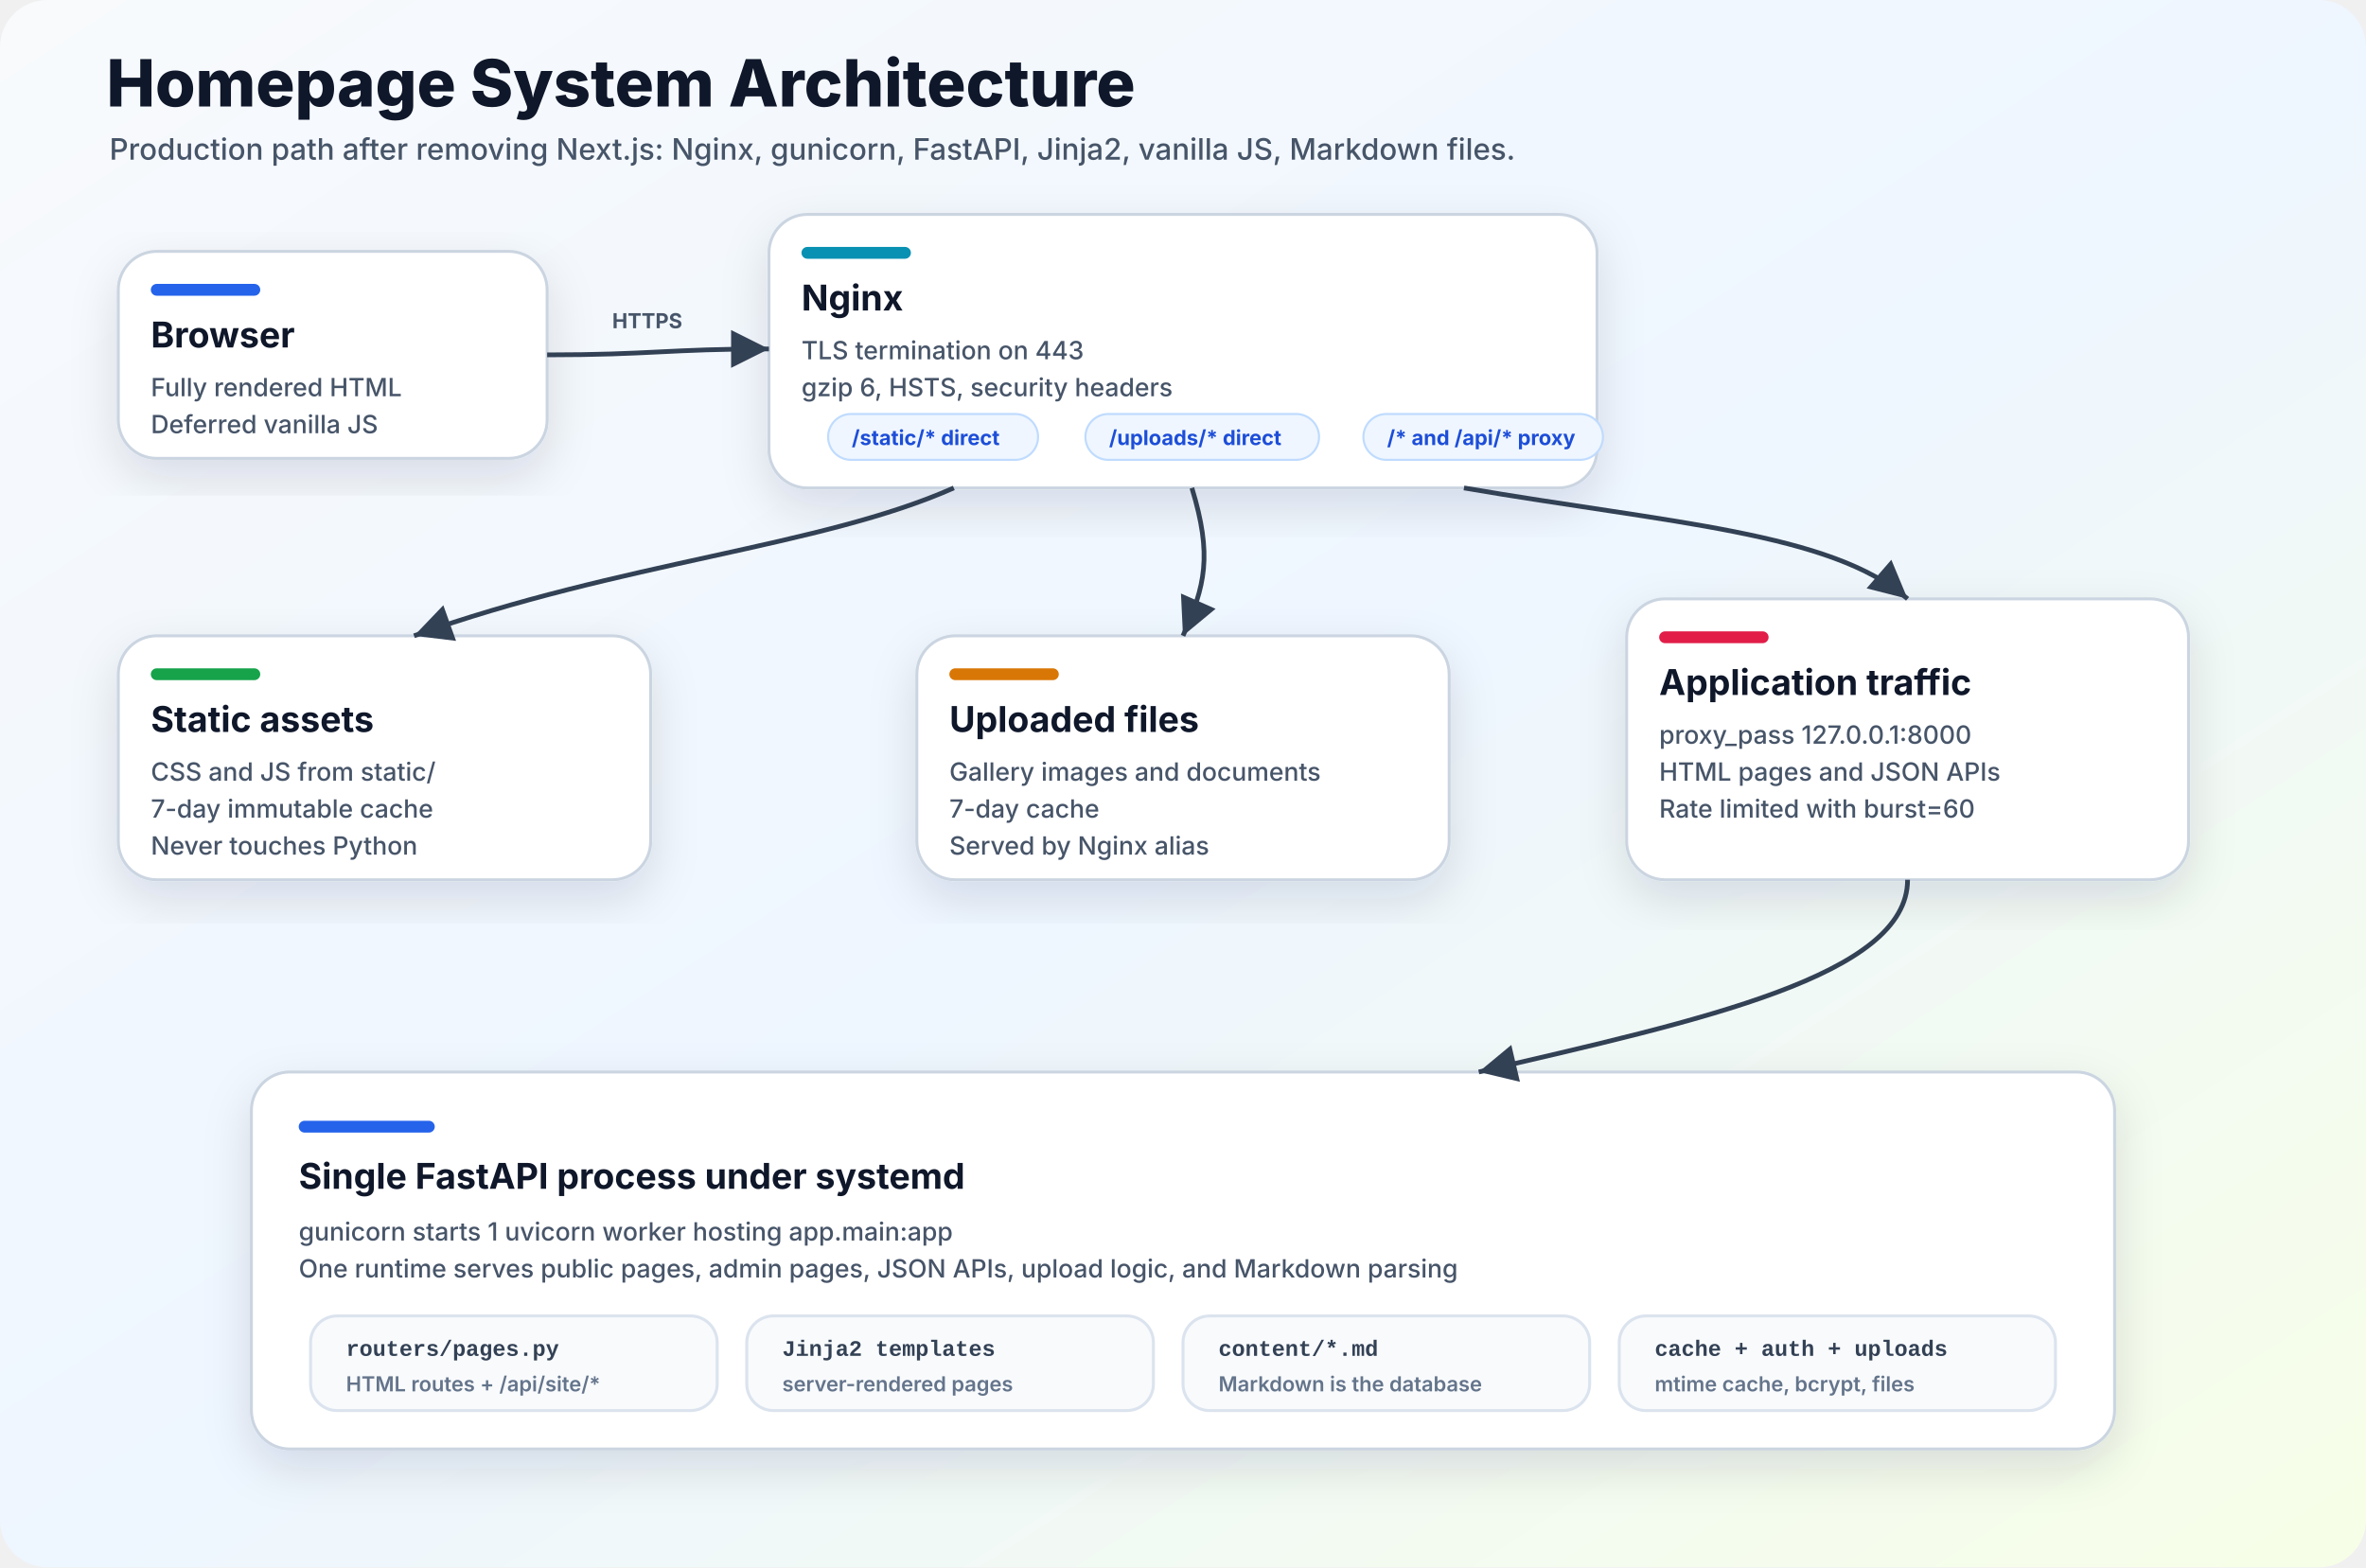
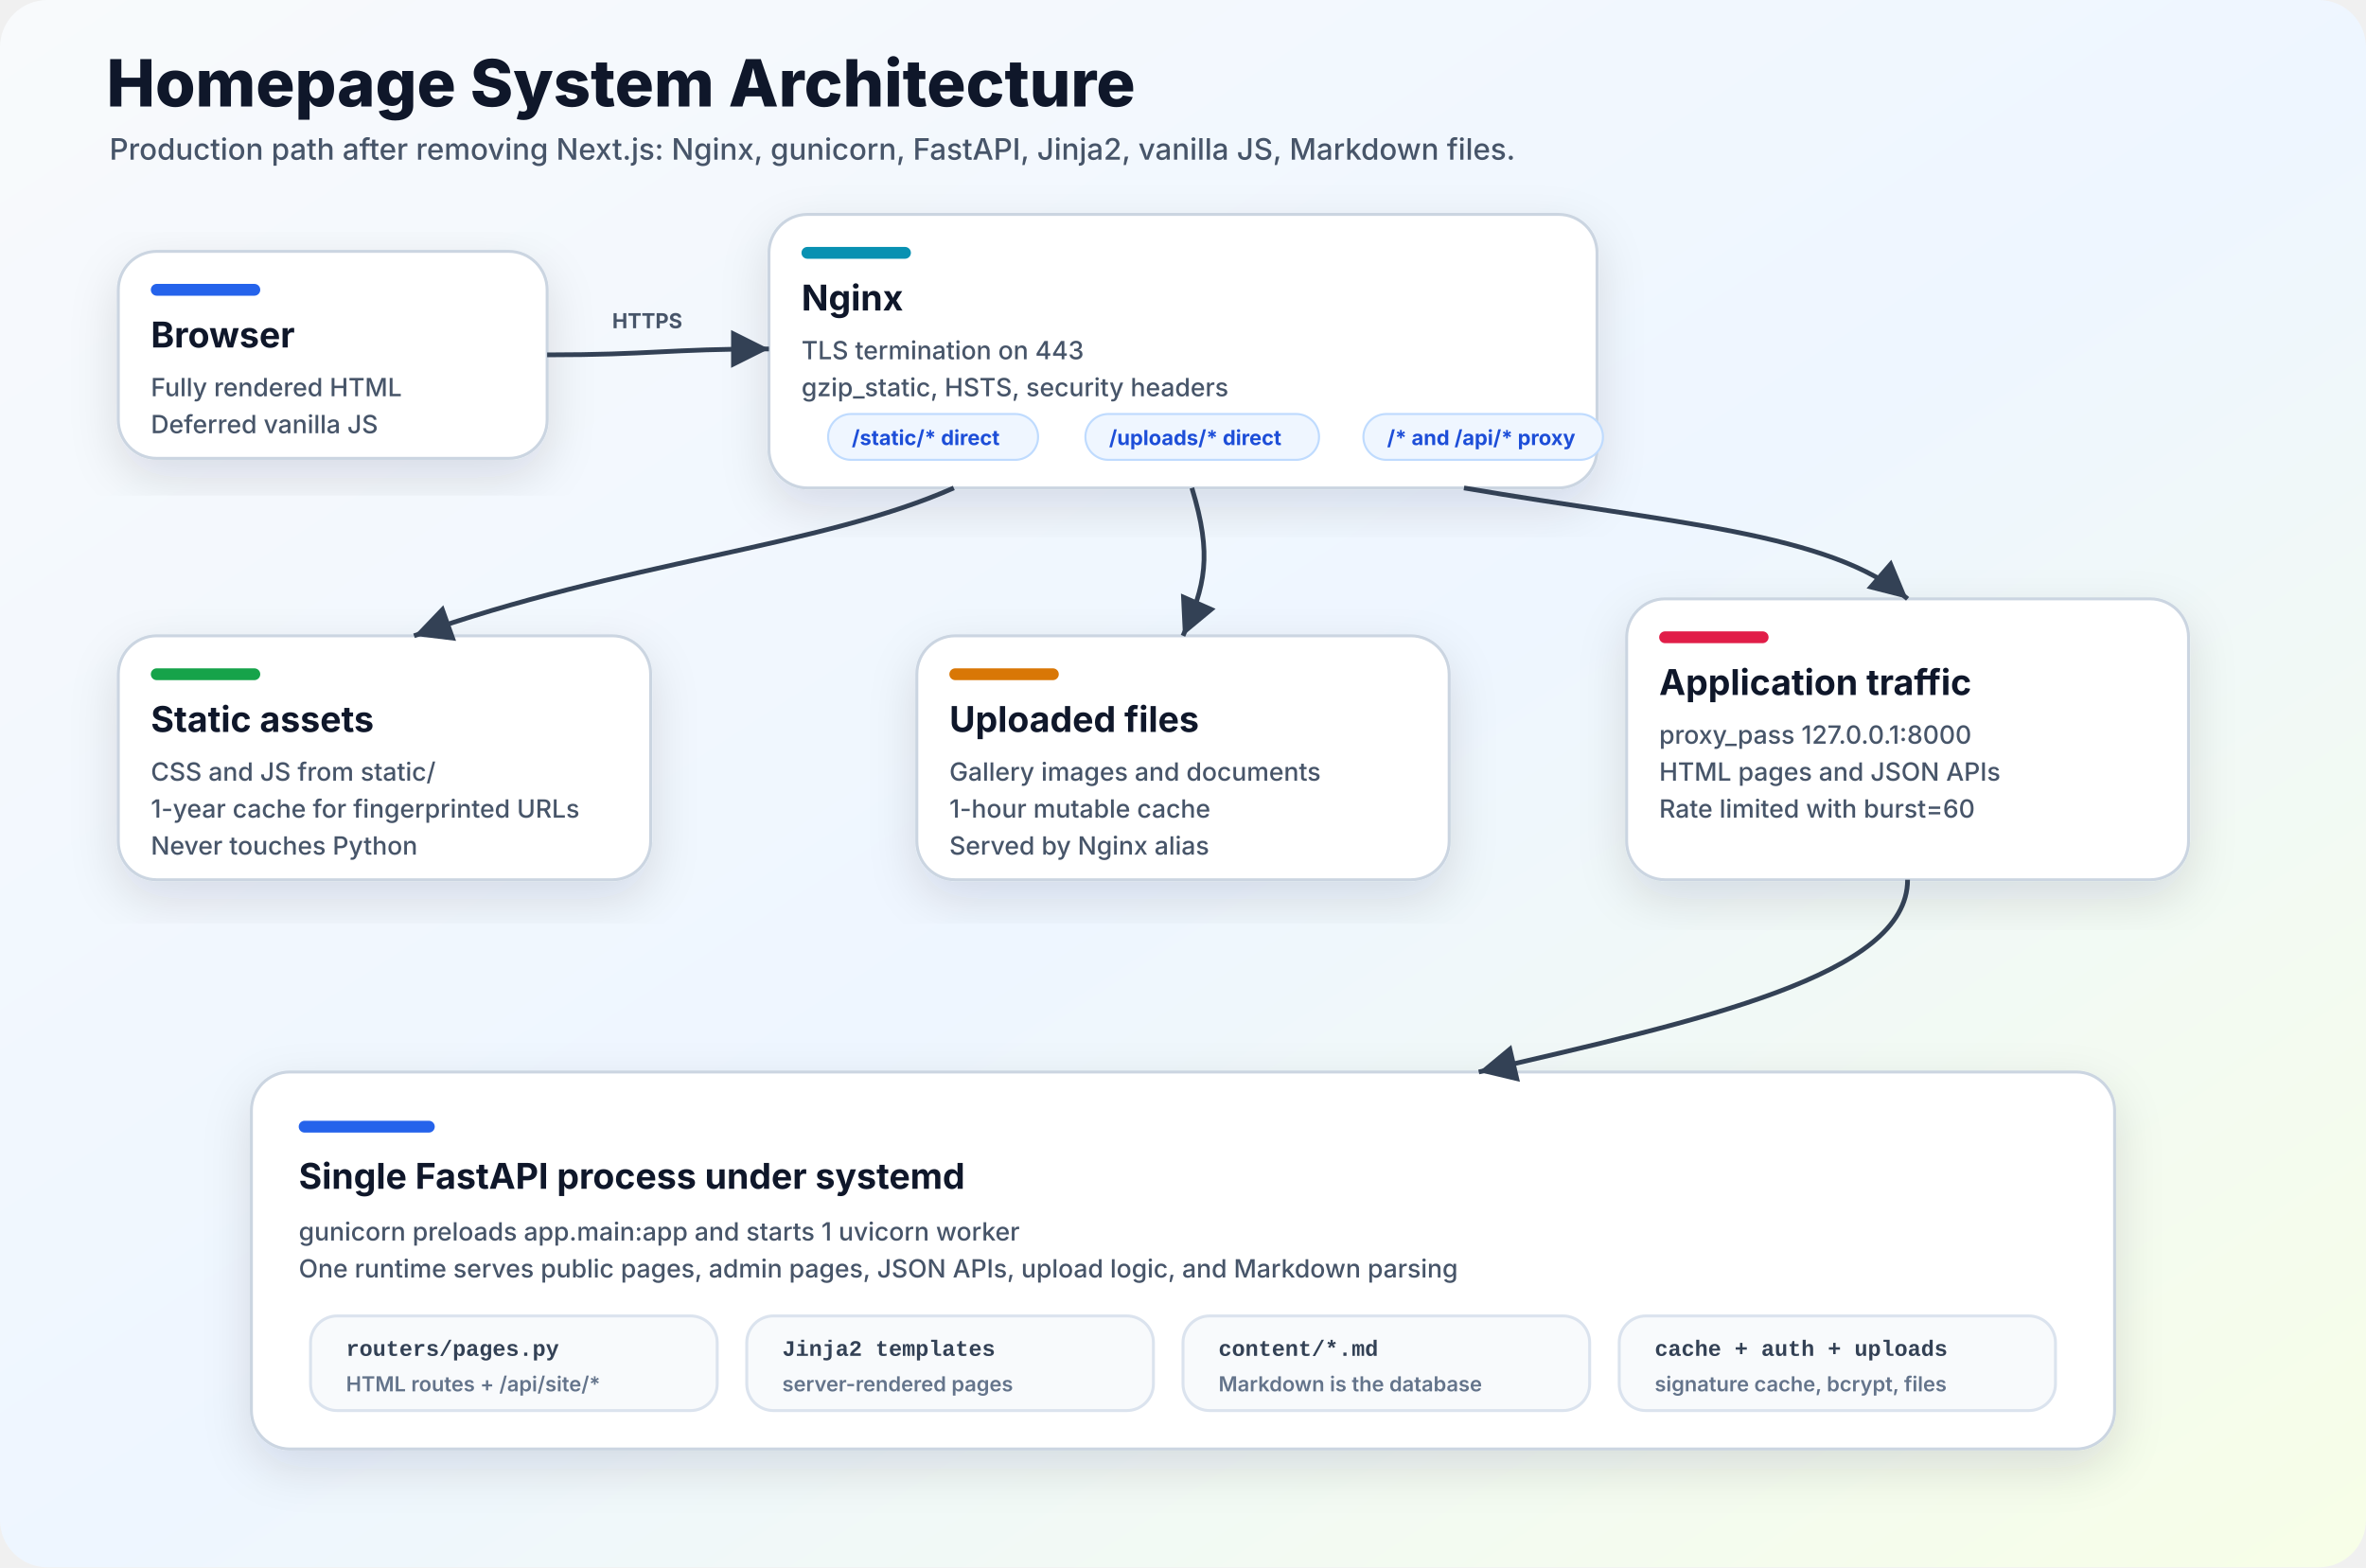
<svg xmlns="http://www.w3.org/2000/svg" width="1600" height="1060" viewBox="0 0 1600 1060" role="img" aria-labelledby="title desc">
  <defs>
    <linearGradient id="bg" x1="0" y1="0" x2="1" y2="1">
      <stop offset="0%" stop-color="#f8fafc" />
      <stop offset="52%" stop-color="#eef6ff" />
      <stop offset="100%" stop-color="#f7fee7" />
    </linearGradient>
    <filter id="shadow" x="-12%" y="-18%" width="124%" height="136%">
      <feDropShadow dx="0" dy="12" stdDeviation="16" flood-color="#0f172a" flood-opacity=".12" />
    </filter>
    <marker id="arrow" markerWidth="12" markerHeight="12" refX="10" refY="6" orient="auto" markerUnits="strokeWidth">
      <path d="M2 2 L10 6 L2 10 Z" fill="#334155" />
    </marker>
    <marker id="arrowMuted" markerWidth="12" markerHeight="12" refX="10" refY="6" orient="auto" markerUnits="strokeWidth">
      <path d="M2 2 L10 6 L2 10 Z" fill="#64748b" />
    </marker>
  </defs>
  <style>
  .title { fill: #0f172a; font-family: Inter, ui-sans-serif, system-ui, -apple-system, BlinkMacSystemFont, Segoe UI, sans-serif; font-size: 44px; font-weight: 800; }
  .subtitle { fill: #475569; font-family: Inter, ui-sans-serif, system-ui, -apple-system, BlinkMacSystemFont, Segoe UI, sans-serif; font-size: 20px; font-weight: 500; }
  .label { fill: #0f172a; font-family: Inter, ui-sans-serif, system-ui, -apple-system, BlinkMacSystemFont, Segoe UI, sans-serif; font-size: 24px; font-weight: 750; }
  .small { fill: #475569; font-family: Inter, ui-sans-serif, system-ui, -apple-system, BlinkMacSystemFont, Segoe UI, sans-serif; font-size: 17px; font-weight: 500; }
  .tiny { fill: #64748b; font-family: Inter, ui-sans-serif, system-ui, -apple-system, BlinkMacSystemFont, Segoe UI, sans-serif; font-size: 14px; font-weight: 600; }
  .mono { fill: #334155; font-family: ui-monospace, SFMono-Regular, Menlo, Monaco, Consolas, Liberation Mono, monospace; font-size: 15px; font-weight: 650; }
  .box { fill: #ffffff; stroke: #cbd5e1; stroke-width: 2; filter: url(#shadow); }
  .box-soft { fill: #f8fafc; stroke: #dbe3ee; stroke-width: 2; }
  .accent-blue { fill: #2563eb; }
  .accent-cyan { fill: #0891b2; }
  .accent-green { fill: #16a34a; }
  .accent-amber { fill: #d97706; }
  .accent-rose { fill: #e11d48; }
  .chip { fill: #eff6ff; stroke: #bfdbfe; stroke-width: 1.4; }
  .chip-text { fill: #1d4ed8; font-family: Inter, ui-sans-serif, system-ui, -apple-system, BlinkMacSystemFont, Segoe UI, sans-serif; font-size: 14px; font-weight: 700; }
  .arrow { stroke: #334155; stroke-width: 3.2; fill: none; marker-end: url(#arrow); }
  .arrow-muted { stroke: #64748b; stroke-width: 2.6; fill: none; marker-end: url(#arrowMuted); stroke-dasharray: 8 8; }
  .line-label { fill: #475569; font-family: Inter, ui-sans-serif, system-ui, -apple-system, BlinkMacSystemFont, Segoe UI, sans-serif; font-size: 14px; font-weight: 700; }
</style>
  <rect fill="url(#bg)" x="0" y="0" width="1600" height="1060" rx="32" />
  <text class="title" x="72" y="72">Homepage System Architecture</text>
  <text class="subtitle" x="74" y="108">Production path after removing Next.js: Nginx, gunicorn, FastAPI, Jinja2, vanilla JS, Markdown files.</text>
  <rect class="box" x="80" y="170" width="290" height="140" rx="26" />
  <rect class="accent-blue" x="102" y="192" width="74" height="8" rx="4" />
  <text class="label" x="102" y="235">Browser</text>
  <text class="small" x="102" y="268">Fully rendered HTML</text>
  <text class="small" x="102" y="293">Deferred vanilla JS</text>
  <rect class="box" x="520" y="145" width="560" height="185" rx="26" />
  <rect class="accent-cyan" x="542" y="167" width="74" height="8" rx="4" />
  <text class="label" x="542" y="210">Nginx</text>
  <text class="small" x="542" y="243">TLS termination on 443</text>
-   <text class="small" x="542" y="268">gzip 6, HSTS, security headers</text>
+   <text class="small" x="542" y="268">gzip_static, HSTS, security headers</text>
  <rect class="chip" x="560" y="280" width="142" height="31" rx="15.5" />
  <text class="chip-text" x="576" y="301">/static/* direct</text>
  <rect class="chip" x="734" y="280" width="158" height="31" rx="15.5" />
  <text class="chip-text" x="750" y="301">/uploads/* direct</text>
  <rect class="chip" x="922" y="280" width="162" height="31" rx="15.5" />
  <text class="chip-text" x="938" y="301">/* and /api/* proxy</text>
  <path class="arrow" d="M370 240 C440 240 452 236 520 236" />
  <text class="line-label" x="414" y="222">HTTPS</text>
  <rect class="box" x="80" y="430" width="360" height="165" rx="26" />
  <rect class="accent-green" x="102" y="452" width="74" height="8" rx="4" />
  <text class="label" x="102" y="495">Static assets</text>
  <text class="small" x="102" y="528">CSS and JS from static/</text>
-   <text class="small" x="102" y="553">7-day immutable cache</text>
+   <text class="small" x="102" y="553">1-year cache for fingerprinted URLs</text>
  <text class="small" x="102" y="578">Never touches Python</text>
  <rect class="box" x="620" y="430" width="360" height="165" rx="26" />
  <rect class="accent-amber" x="642" y="452" width="74" height="8" rx="4" />
  <text class="label" x="642" y="495">Uploaded files</text>
  <text class="small" x="642" y="528">Gallery images and documents</text>
-   <text class="small" x="642" y="553">7-day cache</text>
+   <text class="small" x="642" y="553">1-hour mutable cache</text>
  <text class="small" x="642" y="578">Served by Nginx alias</text>
  <rect class="box" x="1100" y="405" width="380" height="190" rx="26" />
  <rect class="accent-rose" x="1122" y="427" width="74" height="8" rx="4" />
  <text class="label" x="1122" y="470">Application traffic</text>
  <text class="small" x="1122" y="503">proxy_pass 127.0.0.1:8000</text>
  <text class="small" x="1122" y="528">HTML pages and JSON APIs</text>
  <text class="small" x="1122" y="553">Rate limited with burst=60</text>
  <path class="arrow" d="M645 330 C555 370 420 380 280 430" />
  <path class="arrow" d="M806 330 C820 376 815 396 800 430" />
  <path class="arrow" d="M990 330 C1130 354 1238 360 1290 405" />
  <rect class="box" x="170" y="725" width="1260" height="255" rx="26" />
  <rect class="accent-blue" x="202" y="758" width="92" height="8" rx="4" />
  <text class="label" x="202" y="804">Single FastAPI process under systemd</text>
-   <text class="small" x="202" y="839">gunicorn starts 1 uvicorn worker hosting app.main:app</text>
+   <text class="small" x="202" y="839">gunicorn preloads app.main:app and starts 1 uvicorn worker</text>
  <text class="small" x="202" y="864">One runtime serves public pages, admin pages, JSON APIs, upload logic, and Markdown parsing</text>
  <path class="arrow" d="M1290 595 C1290 660 1150 690 1000 725" />
  <rect class="box-soft" x="210" y="890" width="275" height="64" rx="18" />
  <text class="mono" x="234" y="917">routers/pages.py</text>
  <text class="tiny" x="234" y="941">HTML routes + /api/site/*</text>
  <rect class="box-soft" x="505" y="890" width="275" height="64" rx="18" />
  <text class="mono" x="529" y="917">Jinja2 templates</text>
  <text class="tiny" x="529" y="941">server-rendered pages</text>
  <rect class="box-soft" x="800" y="890" width="275" height="64" rx="18" />
  <text class="mono" x="824" y="917">content/*.md</text>
  <text class="tiny" x="824" y="941">Markdown is the database</text>
  <rect class="box-soft" x="1095" y="890" width="295" height="64" rx="18" />
  <text class="mono" x="1119" y="917">cache + auth + uploads</text>
-   <text class="tiny" x="1119" y="941">mtime cache, bcrypt, files</text>
+   <text class="tiny" x="1119" y="941">signature cache, bcrypt, files</text>
</svg>
